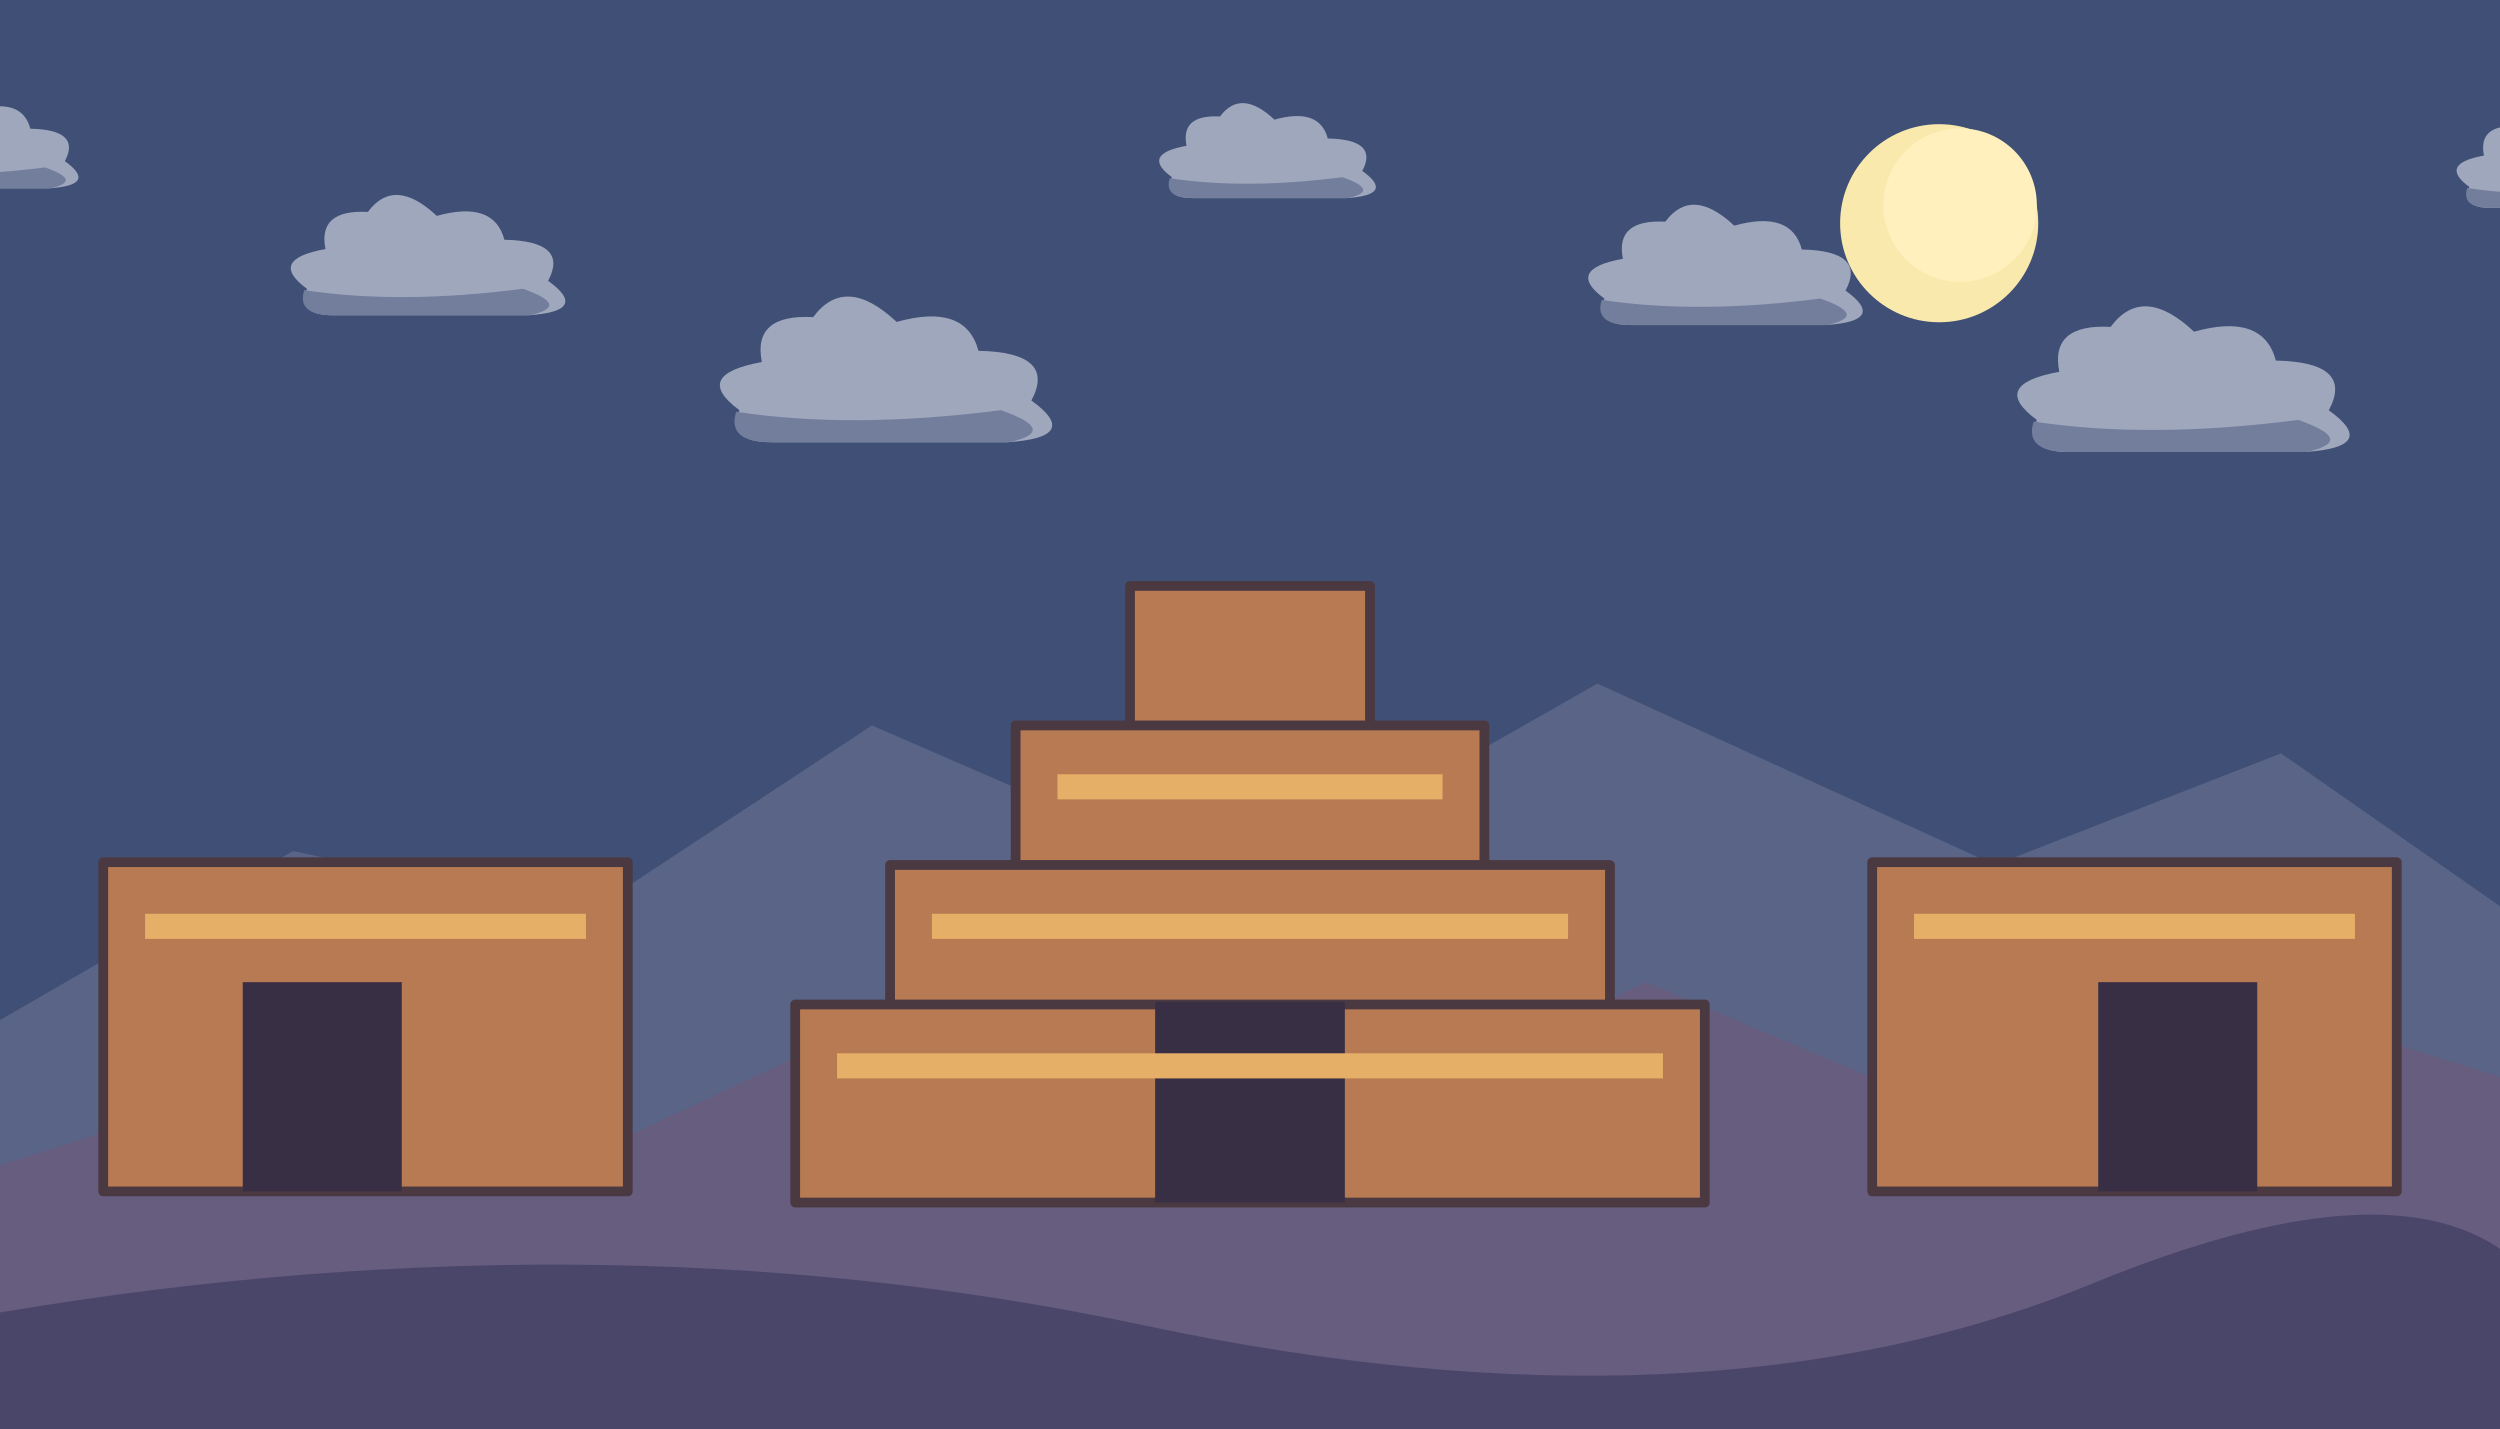
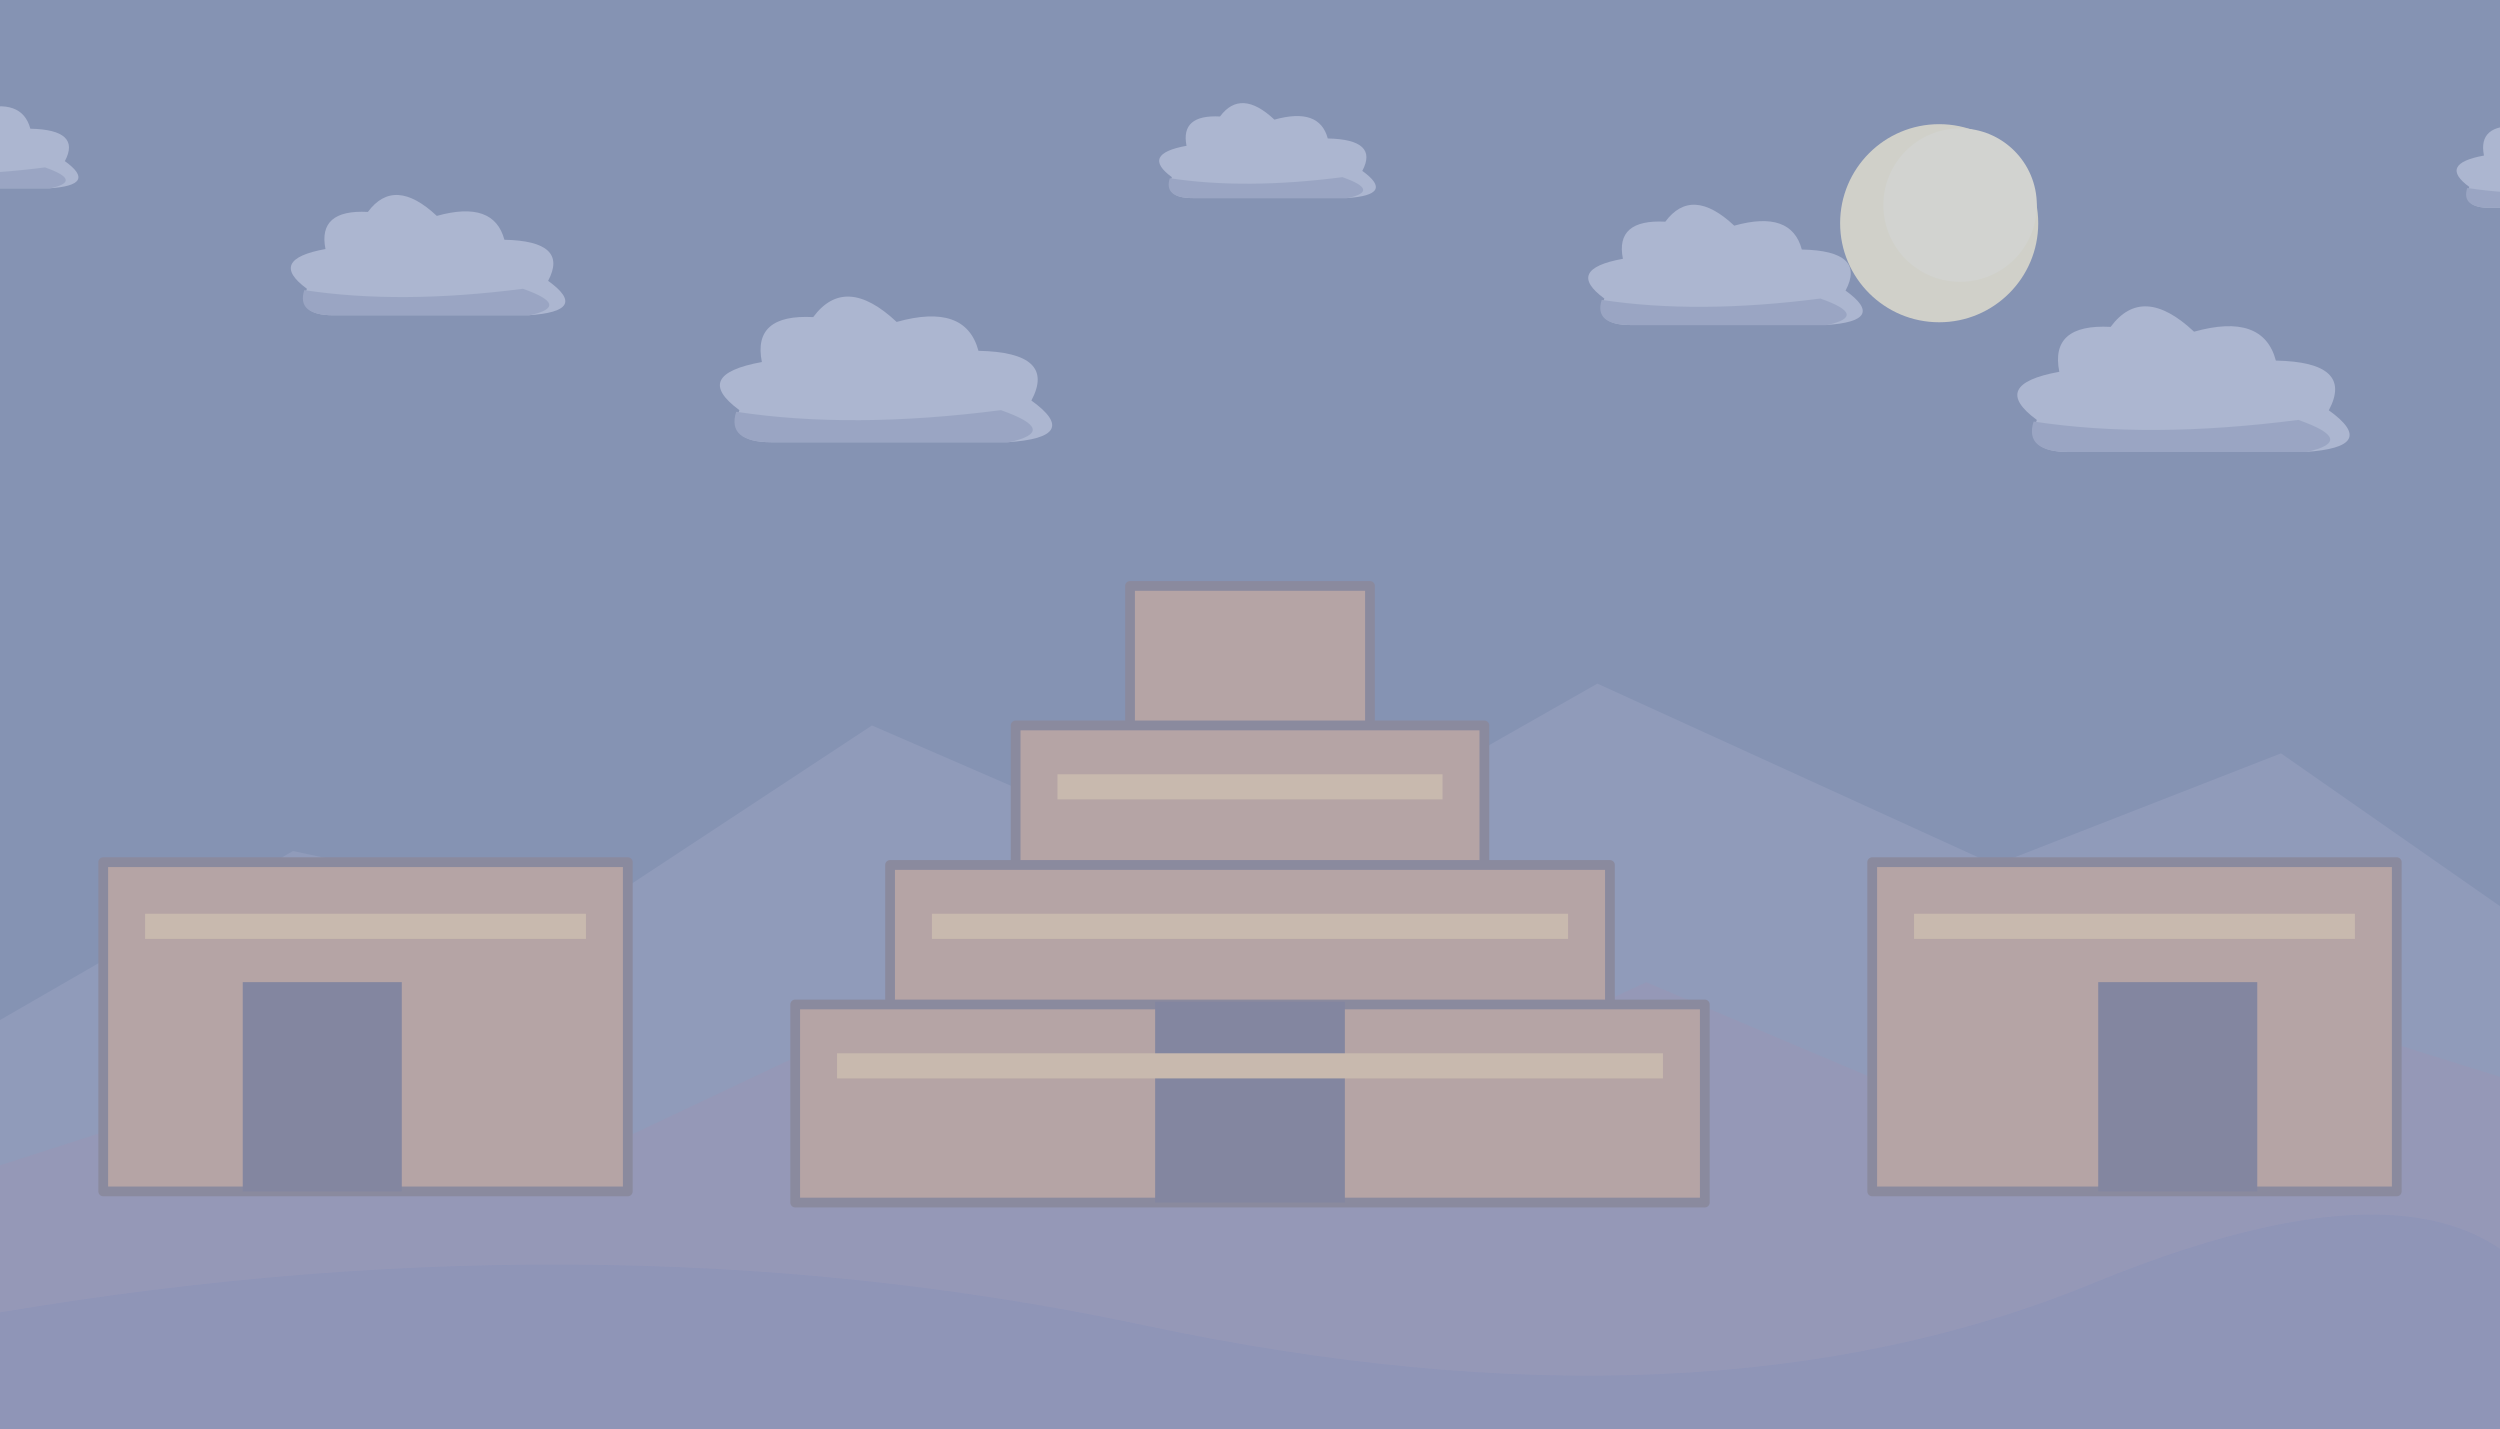
<svg xmlns="http://www.w3.org/2000/svg" viewBox="0 0 2688 1536" width="2688" height="1536">
  <g transform="scale(1.5 1.5)">
    <rect x="-3000" y="-3000" width="8000" height="8000" fill="#3f4f75" />
    <circle cx="1390" cy="160" r="71" fill="#f9e9ad" />
    <circle cx="1405" cy="147" r="55" fill="#fff0bd" />
    <g transform="translate(-90 90) scale(0.75)">
      <path d="M0 40Q-30 18 14 10Q8-20 46-18Q66-45 98-15Q141-27 149 3Q198 4 182 34Q214 57 167 60H20Q-8 60 0 40Z" fill="#9fa7bd" />
      <path d="M-2 41Q70 52 163 40Q200 53 168 60H20Q-8 60-2 41Z" fill="#737e9d" />
    </g>
    <g transform="translate(220 169) scale(0.95)">
      <path d="M0 40Q-30 18 14 10Q8-20 46-18Q66-45 98-15Q141-27 149 3Q198 4 182 34Q214 57 167 60H20Q-8 60 0 40Z" fill="#9fa7bd" />
      <path d="M-2 41Q70 52 163 40Q200 53 168 60H20Q-8 60-2 41Z" fill="#737e9d" />
    </g>
    <g transform="translate(530 248) scale(1.15)">
      <path d="M0 40Q-30 18 14 10Q8-20 46-18Q66-45 98-15Q141-27 149 3Q198 4 182 34Q214 57 167 60H20Q-8 60 0 40Z" fill="#9fa7bd" />
      <path d="M-2 41Q70 52 163 40Q200 53 168 60H20Q-8 60-2 41Z" fill="#737e9d" />
    </g>
    <g transform="translate(840 97) scale(0.75)">
      <path d="M0 40Q-30 18 14 10Q8-20 46-18Q66-45 98-15Q141-27 149 3Q198 4 182 34Q214 57 167 60H20Q-8 60 0 40Z" fill="#9fa7bd" />
      <path d="M-2 41Q70 52 163 40Q200 53 168 60H20Q-8 60-2 41Z" fill="#737e9d" />
    </g>
    <g transform="translate(1150 176) scale(0.95)">
      <path d="M0 40Q-30 18 14 10Q8-20 46-18Q66-45 98-15Q141-27 149 3Q198 4 182 34Q214 57 167 60H20Q-8 60 0 40Z" fill="#9fa7bd" />
      <path d="M-2 41Q70 52 163 40Q200 53 168 60H20Q-8 60-2 41Z" fill="#737e9d" />
    </g>
    <g transform="translate(1460 255) scale(1.15)">
      <path d="M0 40Q-30 18 14 10Q8-20 46-18Q66-45 98-15Q141-27 149 3Q198 4 182 34Q214 57 167 60H20Q-8 60 0 40Z" fill="#9fa7bd" />
      <path d="M-2 41Q70 52 163 40Q200 53 168 60H20Q-8 60-2 41Z" fill="#737e9d" />
    </g>
    <g transform="translate(1770 104) scale(0.75)">
      <path d="M0 40Q-30 18 14 10Q8-20 46-18Q66-45 98-15Q141-27 149 3Q198 4 182 34Q214 57 167 60H20Q-8 60 0 40Z" fill="#9fa7bd" />
      <path d="M-2 41Q70 52 163 40Q200 53 168 60H20Q-8 60-2 41Z" fill="#737e9d" />
    </g>
    <path d="M-50 760L210 610L420 655L625 520L890 635L1145 490L1430 620L1635 540L1850 690V1120H-50Z" fill="#596487" />
    <path d="M-30 845L190 774L430 824L650 720L910 830L1180 704L1440 814L1690 740L1850 790V1120H-30Z" fill="#665d7f" />
    <g fill="#b77a53" stroke="#4b3942" stroke-width="7" stroke-linejoin="round">
      <path d="M74 854V618H450V854Z" />
      <path d="M1342 854V618H1718V854Z" />
      <path d="M570 862V720H1222V862ZM638 720V620H1154V720ZM728 620V520H1064V620ZM810 520V420H982V520Z" />
    </g>
    <g fill="#392f45">
      <path d="M174 854V704h114v150ZM1504 854V704h114v150ZM828 862V718h136v144Z" />
    </g>
    <g fill="#e6af68">
      <path d="M104 655h316v18H104ZM1372 655h316v18h-316ZM600 755h592v18H600ZM668 655h456v18H668ZM758 555h276v18H758Z" />
    </g>
-     <path d="M-30 946Q420 865 820 950T1500 920T1840 958V1120H-30Z" fill="#403d61" opacity=".72" />
+     <rect x="-3000" y="-3000" width="8000" height="8000" fill="#b4bfdc" opacity=".6" />
+     <path d="M-30 946Q420 865 820 950T1500 920T1840 958V1120H-30Z" fill="#8a92b8" opacity=".6" />
  </g>
</svg>
